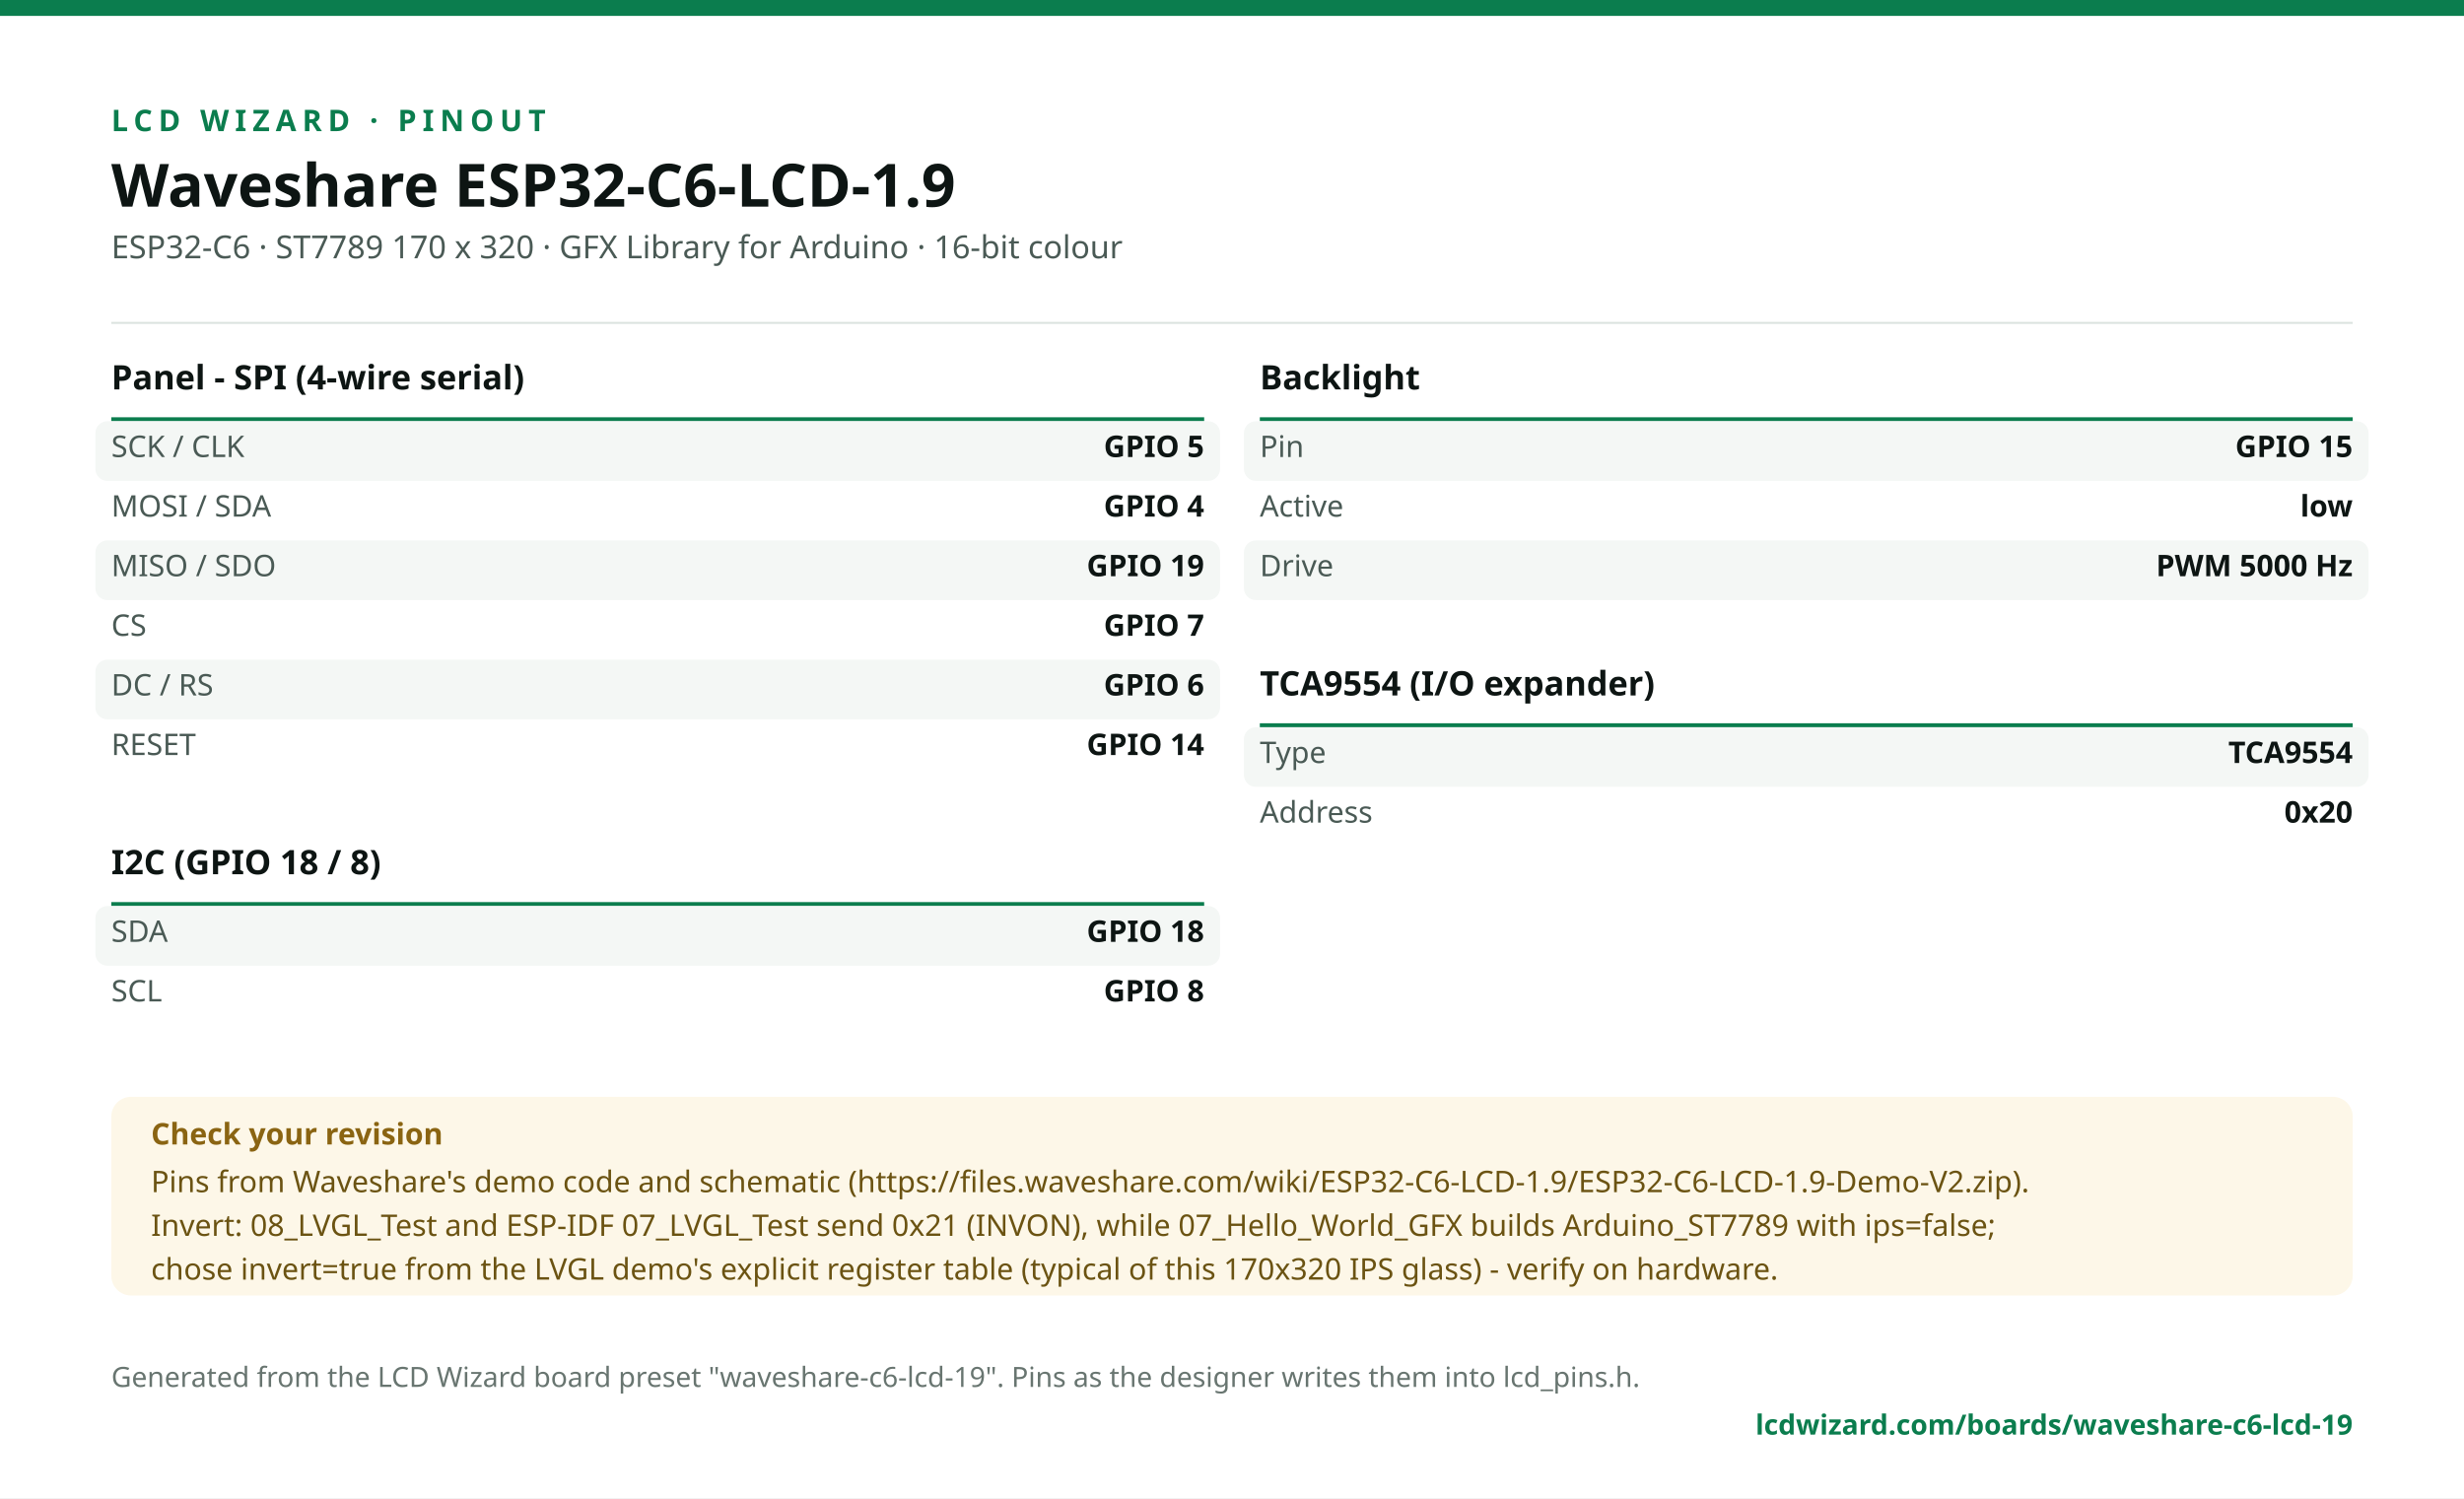
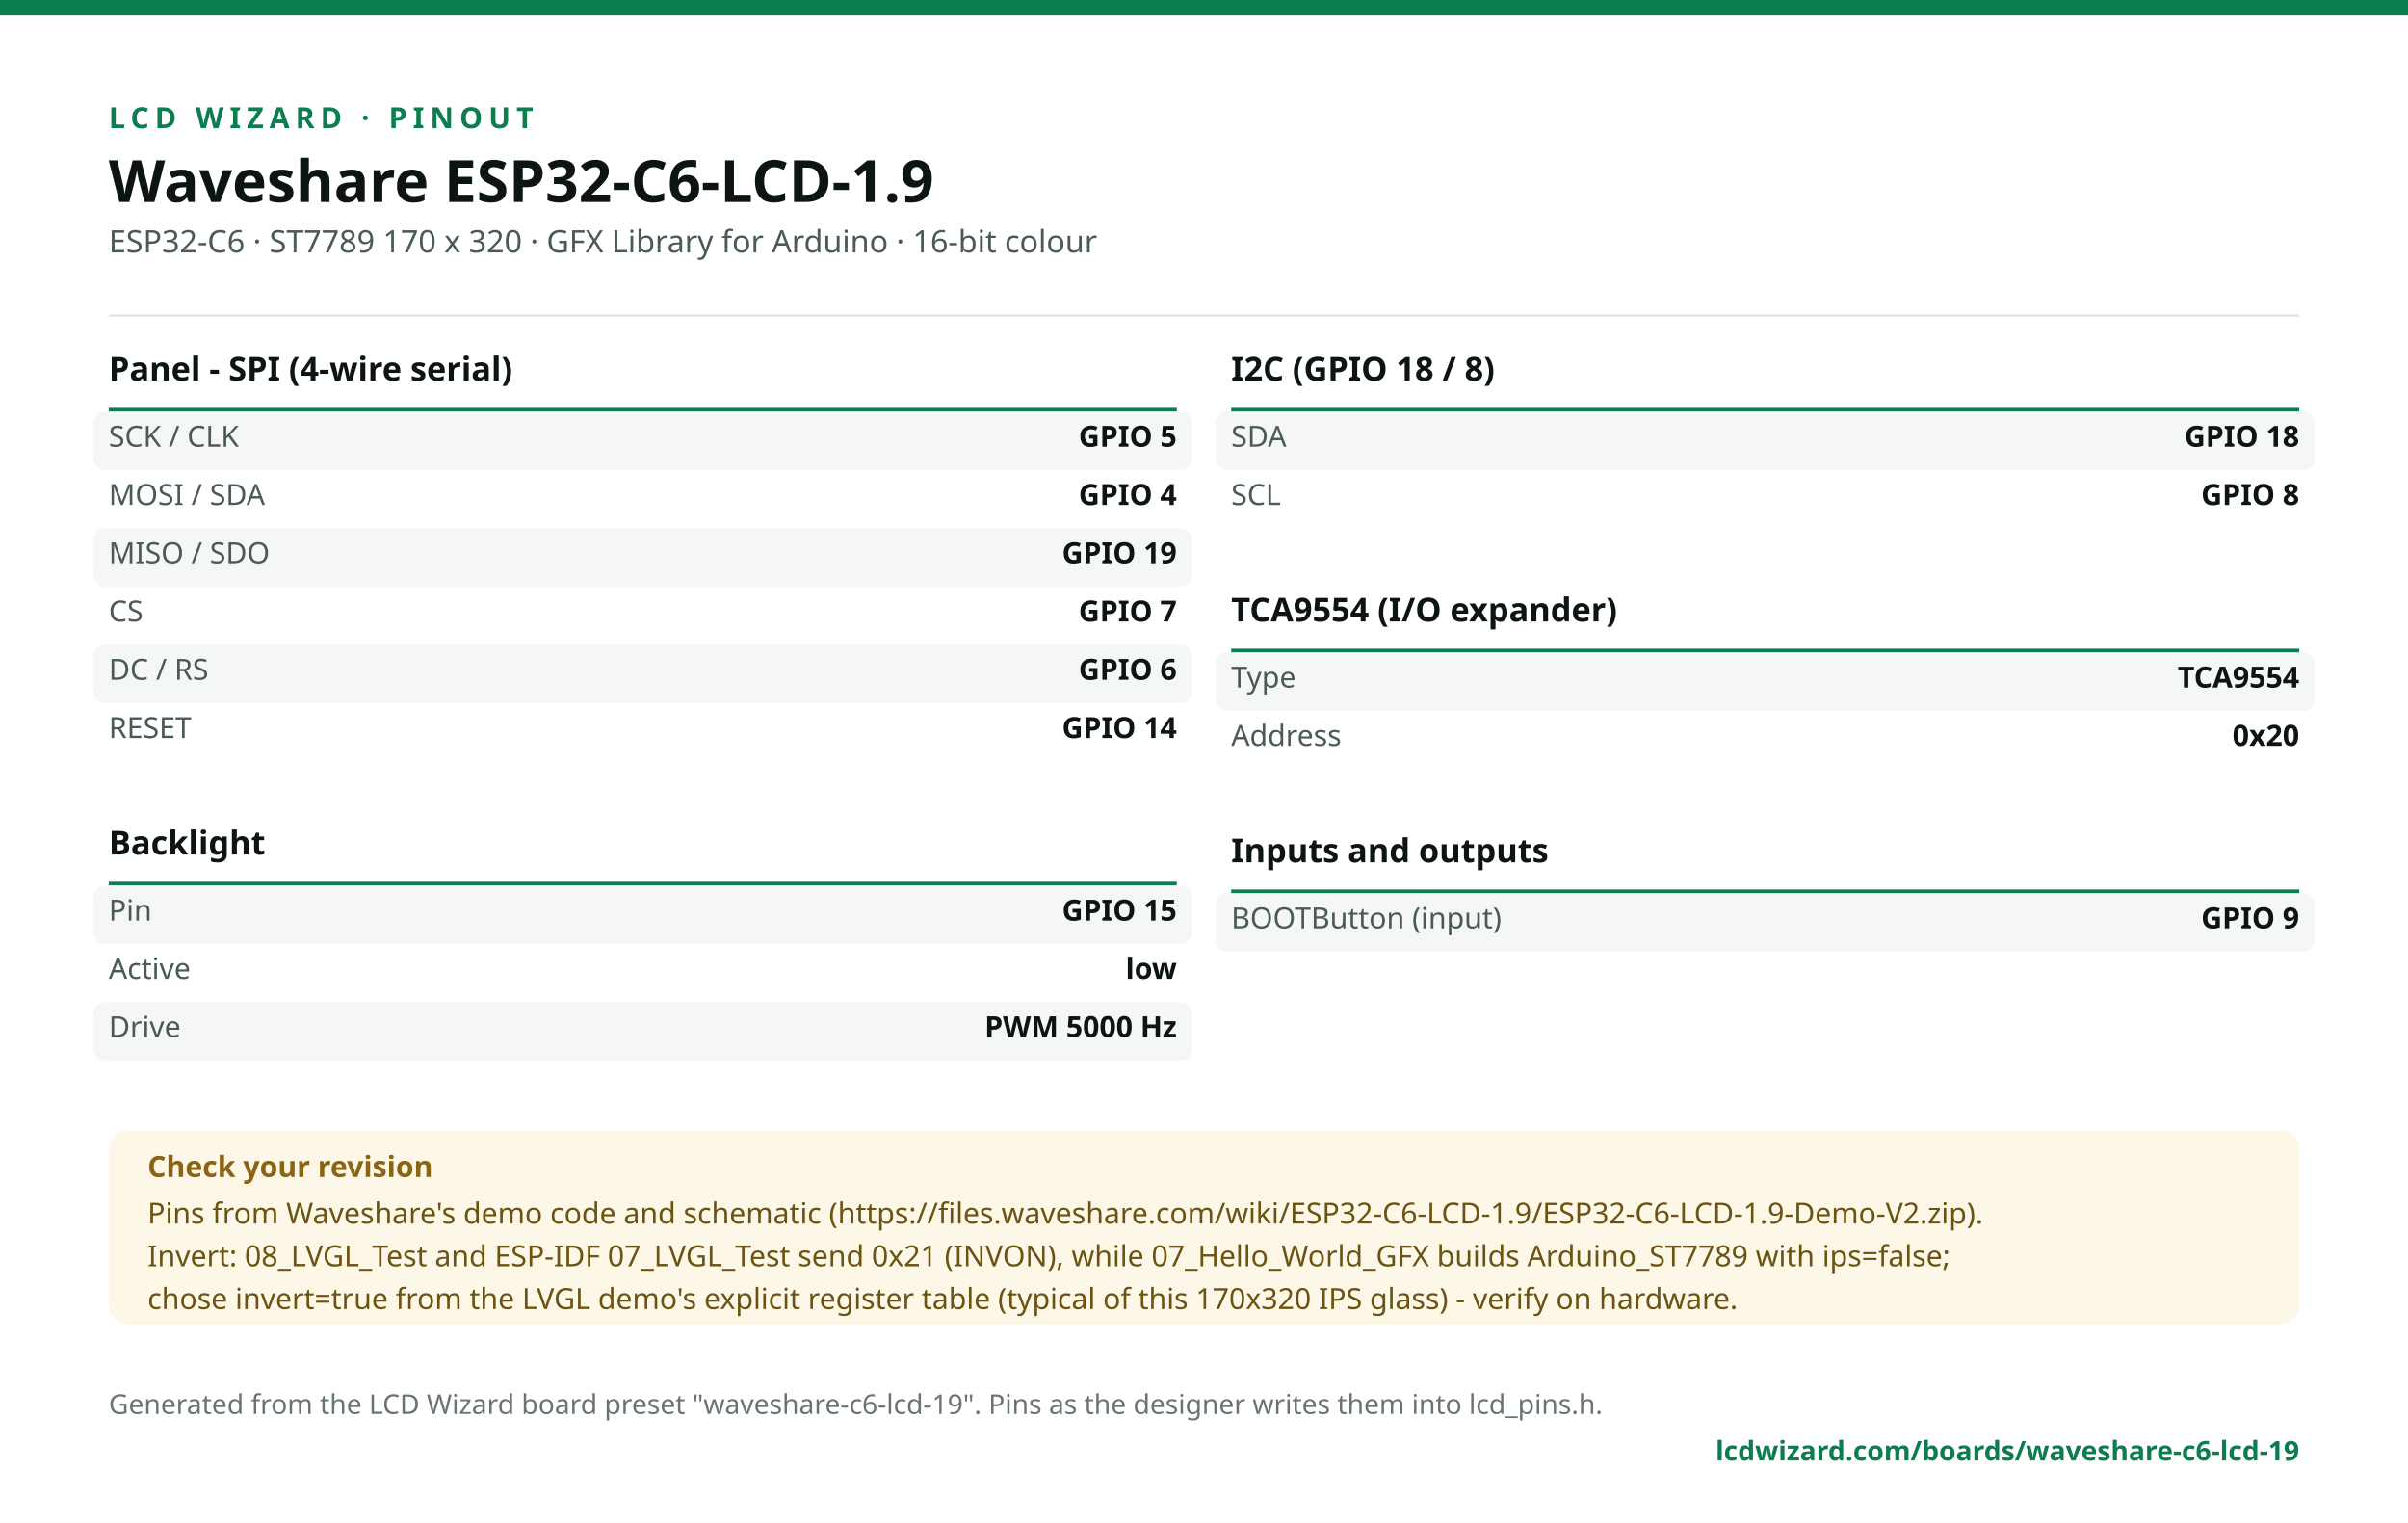
- <svg xmlns="http://www.w3.org/2000/svg" width="1240" height="754" viewBox="0 0 1240 754">
-   <rect width="1240" height="754" fill="#ffffff" />
+ <svg xmlns="http://www.w3.org/2000/svg" width="1240" height="784" viewBox="0 0 1240 784">
+   <rect width="1240" height="784" fill="#ffffff" />
  <rect x="0" y="0" width="1240" height="8" fill="#0b7d4e" />
  <text x="56" y="66" font-family="Montserrat" font-weight="700" font-size="15" letter-spacing="3" fill="#0b7d4e">LCD WIZARD  ·  PINOUT</text>
  <text x="56" y="104" font-family="Montserrat" font-weight="700" font-size="30" fill="#0d1513">Waveshare ESP32-C6-LCD-1.9</text>
  <text x="56" y="130" font-family="Montserrat" font-weight="500" font-size="16" fill="#4a5a55">ESP32-C6   ·   ST7789 170 x 320   ·   GFX Library for Arduino   ·   16-bit colour</text>
  <rect x="56" y="162" width="1128" height="1" fill="#dbe3df" />
  <text x="56" y="196" font-family="Montserrat" font-weight="700" font-size="17" fill="#0d1513">Panel - SPI (4-wire serial)</text>
  <rect x="56" y="210" width="550" height="2" fill="#0b7d4e" />
  <rect x="48" y="212" width="566" height="30" rx="6" fill="#f4f7f5" />
  <text x="56" y="230" font-family="Montserrat" font-weight="500" font-size="15" fill="#4a5a55">SCK / CLK</text>
  <text x="606" text-anchor="end" y="230" font-family="Montserrat" font-weight="700" font-size="15" fill="#0d1513">GPIO 5</text>
  <text x="56" y="260" font-family="Montserrat" font-weight="500" font-size="15" fill="#4a5a55">MOSI / SDA</text>
  <text x="606" text-anchor="end" y="260" font-family="Montserrat" font-weight="700" font-size="15" fill="#0d1513">GPIO 4</text>
  <rect x="48" y="272" width="566" height="30" rx="6" fill="#f4f7f5" />
  <text x="56" y="290" font-family="Montserrat" font-weight="500" font-size="15" fill="#4a5a55">MISO / SDO</text>
  <text x="606" text-anchor="end" y="290" font-family="Montserrat" font-weight="700" font-size="15" fill="#0d1513">GPIO 19</text>
  <text x="56" y="320" font-family="Montserrat" font-weight="500" font-size="15" fill="#4a5a55">CS</text>
  <text x="606" text-anchor="end" y="320" font-family="Montserrat" font-weight="700" font-size="15" fill="#0d1513">GPIO 7</text>
  <rect x="48" y="332" width="566" height="30" rx="6" fill="#f4f7f5" />
  <text x="56" y="350" font-family="Montserrat" font-weight="500" font-size="15" fill="#4a5a55">DC / RS</text>
  <text x="606" text-anchor="end" y="350" font-family="Montserrat" font-weight="700" font-size="15" fill="#0d1513">GPIO 6</text>
  <text x="56" y="380" font-family="Montserrat" font-weight="500" font-size="15" fill="#4a5a55">RESET</text>
  <text x="606" text-anchor="end" y="380" font-family="Montserrat" font-weight="700" font-size="15" fill="#0d1513">GPIO 14</text>
-   <text x="56" y="440" font-family="Montserrat" font-weight="700" font-size="17" fill="#0d1513">I2C (GPIO 18 / 8)</text>
+   <text x="56" y="440" font-family="Montserrat" font-weight="700" font-size="17" fill="#0d1513">Backlight</text>
  <rect x="56" y="454" width="550" height="2" fill="#0b7d4e" />
  <rect x="48" y="456" width="566" height="30" rx="6" fill="#f4f7f5" />
-   <text x="56" y="474" font-family="Montserrat" font-weight="500" font-size="15" fill="#4a5a55">SDA</text>
-   <text x="606" text-anchor="end" y="474" font-family="Montserrat" font-weight="700" font-size="15" fill="#0d1513">GPIO 18</text>
-   <text x="56" y="504" font-family="Montserrat" font-weight="500" font-size="15" fill="#4a5a55">SCL</text>
-   <text x="606" text-anchor="end" y="504" font-family="Montserrat" font-weight="700" font-size="15" fill="#0d1513">GPIO 8</text>
-   <text x="634" y="196" font-family="Montserrat" font-weight="700" font-size="17" fill="#0d1513">Backlight</text>
+   <text x="56" y="474" font-family="Montserrat" font-weight="500" font-size="15" fill="#4a5a55">Pin</text>
+   <text x="606" text-anchor="end" y="474" font-family="Montserrat" font-weight="700" font-size="15" fill="#0d1513">GPIO 15</text>
+   <text x="56" y="504" font-family="Montserrat" font-weight="500" font-size="15" fill="#4a5a55">Active</text>
+   <text x="606" text-anchor="end" y="504" font-family="Montserrat" font-weight="700" font-size="15" fill="#0d1513">low</text>
+   <rect x="48" y="516" width="566" height="30" rx="6" fill="#f4f7f5" />
+   <text x="56" y="534" font-family="Montserrat" font-weight="500" font-size="15" fill="#4a5a55">Drive</text>
+   <text x="606" text-anchor="end" y="534" font-family="Montserrat" font-weight="700" font-size="15" fill="#0d1513">PWM 5000 Hz</text>
+   <text x="634" y="196" font-family="Montserrat" font-weight="700" font-size="17" fill="#0d1513">I2C (GPIO 18 / 8)</text>
  <rect x="634" y="210" width="550" height="2" fill="#0b7d4e" />
  <rect x="626" y="212" width="566" height="30" rx="6" fill="#f4f7f5" />
-   <text x="634" y="230" font-family="Montserrat" font-weight="500" font-size="15" fill="#4a5a55">Pin</text>
-   <text x="1184" text-anchor="end" y="230" font-family="Montserrat" font-weight="700" font-size="15" fill="#0d1513">GPIO 15</text>
-   <text x="634" y="260" font-family="Montserrat" font-weight="500" font-size="15" fill="#4a5a55">Active</text>
-   <text x="1184" text-anchor="end" y="260" font-family="Montserrat" font-weight="700" font-size="15" fill="#0d1513">low</text>
-   <rect x="626" y="272" width="566" height="30" rx="6" fill="#f4f7f5" />
-   <text x="634" y="290" font-family="Montserrat" font-weight="500" font-size="15" fill="#4a5a55">Drive</text>
-   <text x="1184" text-anchor="end" y="290" font-family="Montserrat" font-weight="700" font-size="15" fill="#0d1513">PWM 5000 Hz</text>
-   <text x="634" y="350" font-family="Montserrat" font-weight="700" font-size="17" fill="#0d1513">TCA9554 (I/O expander)</text>
-   <rect x="634" y="364" width="550" height="2" fill="#0b7d4e" />
-   <rect x="626" y="366" width="566" height="30" rx="6" fill="#f4f7f5" />
-   <text x="634" y="384" font-family="Montserrat" font-weight="500" font-size="15" fill="#4a5a55">Type</text>
-   <text x="1184" text-anchor="end" y="384" font-family="Montserrat" font-weight="700" font-size="15" fill="#0d1513">TCA9554</text>
-   <text x="634" y="414" font-family="Montserrat" font-weight="500" font-size="15" fill="#4a5a55">Address</text>
-   <text x="1184" text-anchor="end" y="414" font-family="Montserrat" font-weight="700" font-size="15" fill="#0d1513">0x20</text>
-   <rect x="56" y="552" width="1128" height="100" rx="10" fill="#fdf7e8" />
-   <text x="76" y="576" font-family="Montserrat" font-weight="700" font-size="15" fill="#8a6412">Check your revision</text>
-   <text x="76" y="600" font-family="Montserrat" font-weight="500" font-size="15" fill="#6b5312">Pins from Waveshare's demo code and schematic (https://files.waveshare.com/wiki/ESP32-C6-LCD-1.9/ESP32-C6-LCD-1.9-Demo-V2.zip).</text>
-   <text x="76" y="622" font-family="Montserrat" font-weight="500" font-size="15" fill="#6b5312">Invert: 08_LVGL_Test and ESP-IDF 07_LVGL_Test send 0x21 (INVON), while 07_Hello_World_GFX builds Arduino_ST7789 with ips=false;</text>
-   <text x="76" y="644" font-family="Montserrat" font-weight="500" font-size="15" fill="#6b5312">chose invert=true from the LVGL demo's explicit register table (typical of this 170x320 IPS glass) - verify on hardware.</text>
-   <text x="56" y="698" font-family="Montserrat" font-weight="500" font-size="14" fill="#687570">Generated from the LCD Wizard board preset "waveshare-c6-lcd-19". Pins as the designer writes them into lcd_pins.h.</text>
-   <text x="1184" text-anchor="end" y="722" font-family="Montserrat" font-weight="700" font-size="14" fill="#0b7d4e">lcdwizard.com/boards/waveshare-c6-lcd-19</text>
+   <text x="634" y="230" font-family="Montserrat" font-weight="500" font-size="15" fill="#4a5a55">SDA</text>
+   <text x="1184" text-anchor="end" y="230" font-family="Montserrat" font-weight="700" font-size="15" fill="#0d1513">GPIO 18</text>
+   <text x="634" y="260" font-family="Montserrat" font-weight="500" font-size="15" fill="#4a5a55">SCL</text>
+   <text x="1184" text-anchor="end" y="260" font-family="Montserrat" font-weight="700" font-size="15" fill="#0d1513">GPIO 8</text>
+   <text x="634" y="320" font-family="Montserrat" font-weight="700" font-size="17" fill="#0d1513">TCA9554 (I/O expander)</text>
+   <rect x="634" y="334" width="550" height="2" fill="#0b7d4e" />
+   <rect x="626" y="336" width="566" height="30" rx="6" fill="#f4f7f5" />
+   <text x="634" y="354" font-family="Montserrat" font-weight="500" font-size="15" fill="#4a5a55">Type</text>
+   <text x="1184" text-anchor="end" y="354" font-family="Montserrat" font-weight="700" font-size="15" fill="#0d1513">TCA9554</text>
+   <text x="634" y="384" font-family="Montserrat" font-weight="500" font-size="15" fill="#4a5a55">Address</text>
+   <text x="1184" text-anchor="end" y="384" font-family="Montserrat" font-weight="700" font-size="15" fill="#0d1513">0x20</text>
+   <text x="634" y="444" font-family="Montserrat" font-weight="700" font-size="17" fill="#0d1513">Inputs and outputs</text>
+   <rect x="634" y="458" width="550" height="2" fill="#0b7d4e" />
+   <rect x="626" y="460" width="566" height="30" rx="6" fill="#f4f7f5" />
+   <text x="634" y="478" font-family="Montserrat" font-weight="500" font-size="15" fill="#4a5a55">BOOTButton (input)</text>
+   <text x="1184" text-anchor="end" y="478" font-family="Montserrat" font-weight="700" font-size="15" fill="#0d1513">GPIO 9</text>
+   <rect x="56" y="582" width="1128" height="100" rx="10" fill="#fdf7e8" />
+   <text x="76" y="606" font-family="Montserrat" font-weight="700" font-size="15" fill="#8a6412">Check your revision</text>
+   <text x="76" y="630" font-family="Montserrat" font-weight="500" font-size="15" fill="#6b5312">Pins from Waveshare's demo code and schematic (https://files.waveshare.com/wiki/ESP32-C6-LCD-1.9/ESP32-C6-LCD-1.9-Demo-V2.zip).</text>
+   <text x="76" y="652" font-family="Montserrat" font-weight="500" font-size="15" fill="#6b5312">Invert: 08_LVGL_Test and ESP-IDF 07_LVGL_Test send 0x21 (INVON), while 07_Hello_World_GFX builds Arduino_ST7789 with ips=false;</text>
+   <text x="76" y="674" font-family="Montserrat" font-weight="500" font-size="15" fill="#6b5312">chose invert=true from the LVGL demo's explicit register table (typical of this 170x320 IPS glass) - verify on hardware.</text>
+   <text x="56" y="728" font-family="Montserrat" font-weight="500" font-size="14" fill="#687570">Generated from the LCD Wizard board preset "waveshare-c6-lcd-19". Pins as the designer writes them into lcd_pins.h.</text>
+   <text x="1184" text-anchor="end" y="752" font-family="Montserrat" font-weight="700" font-size="14" fill="#0b7d4e">lcdwizard.com/boards/waveshare-c6-lcd-19</text>
</svg>
